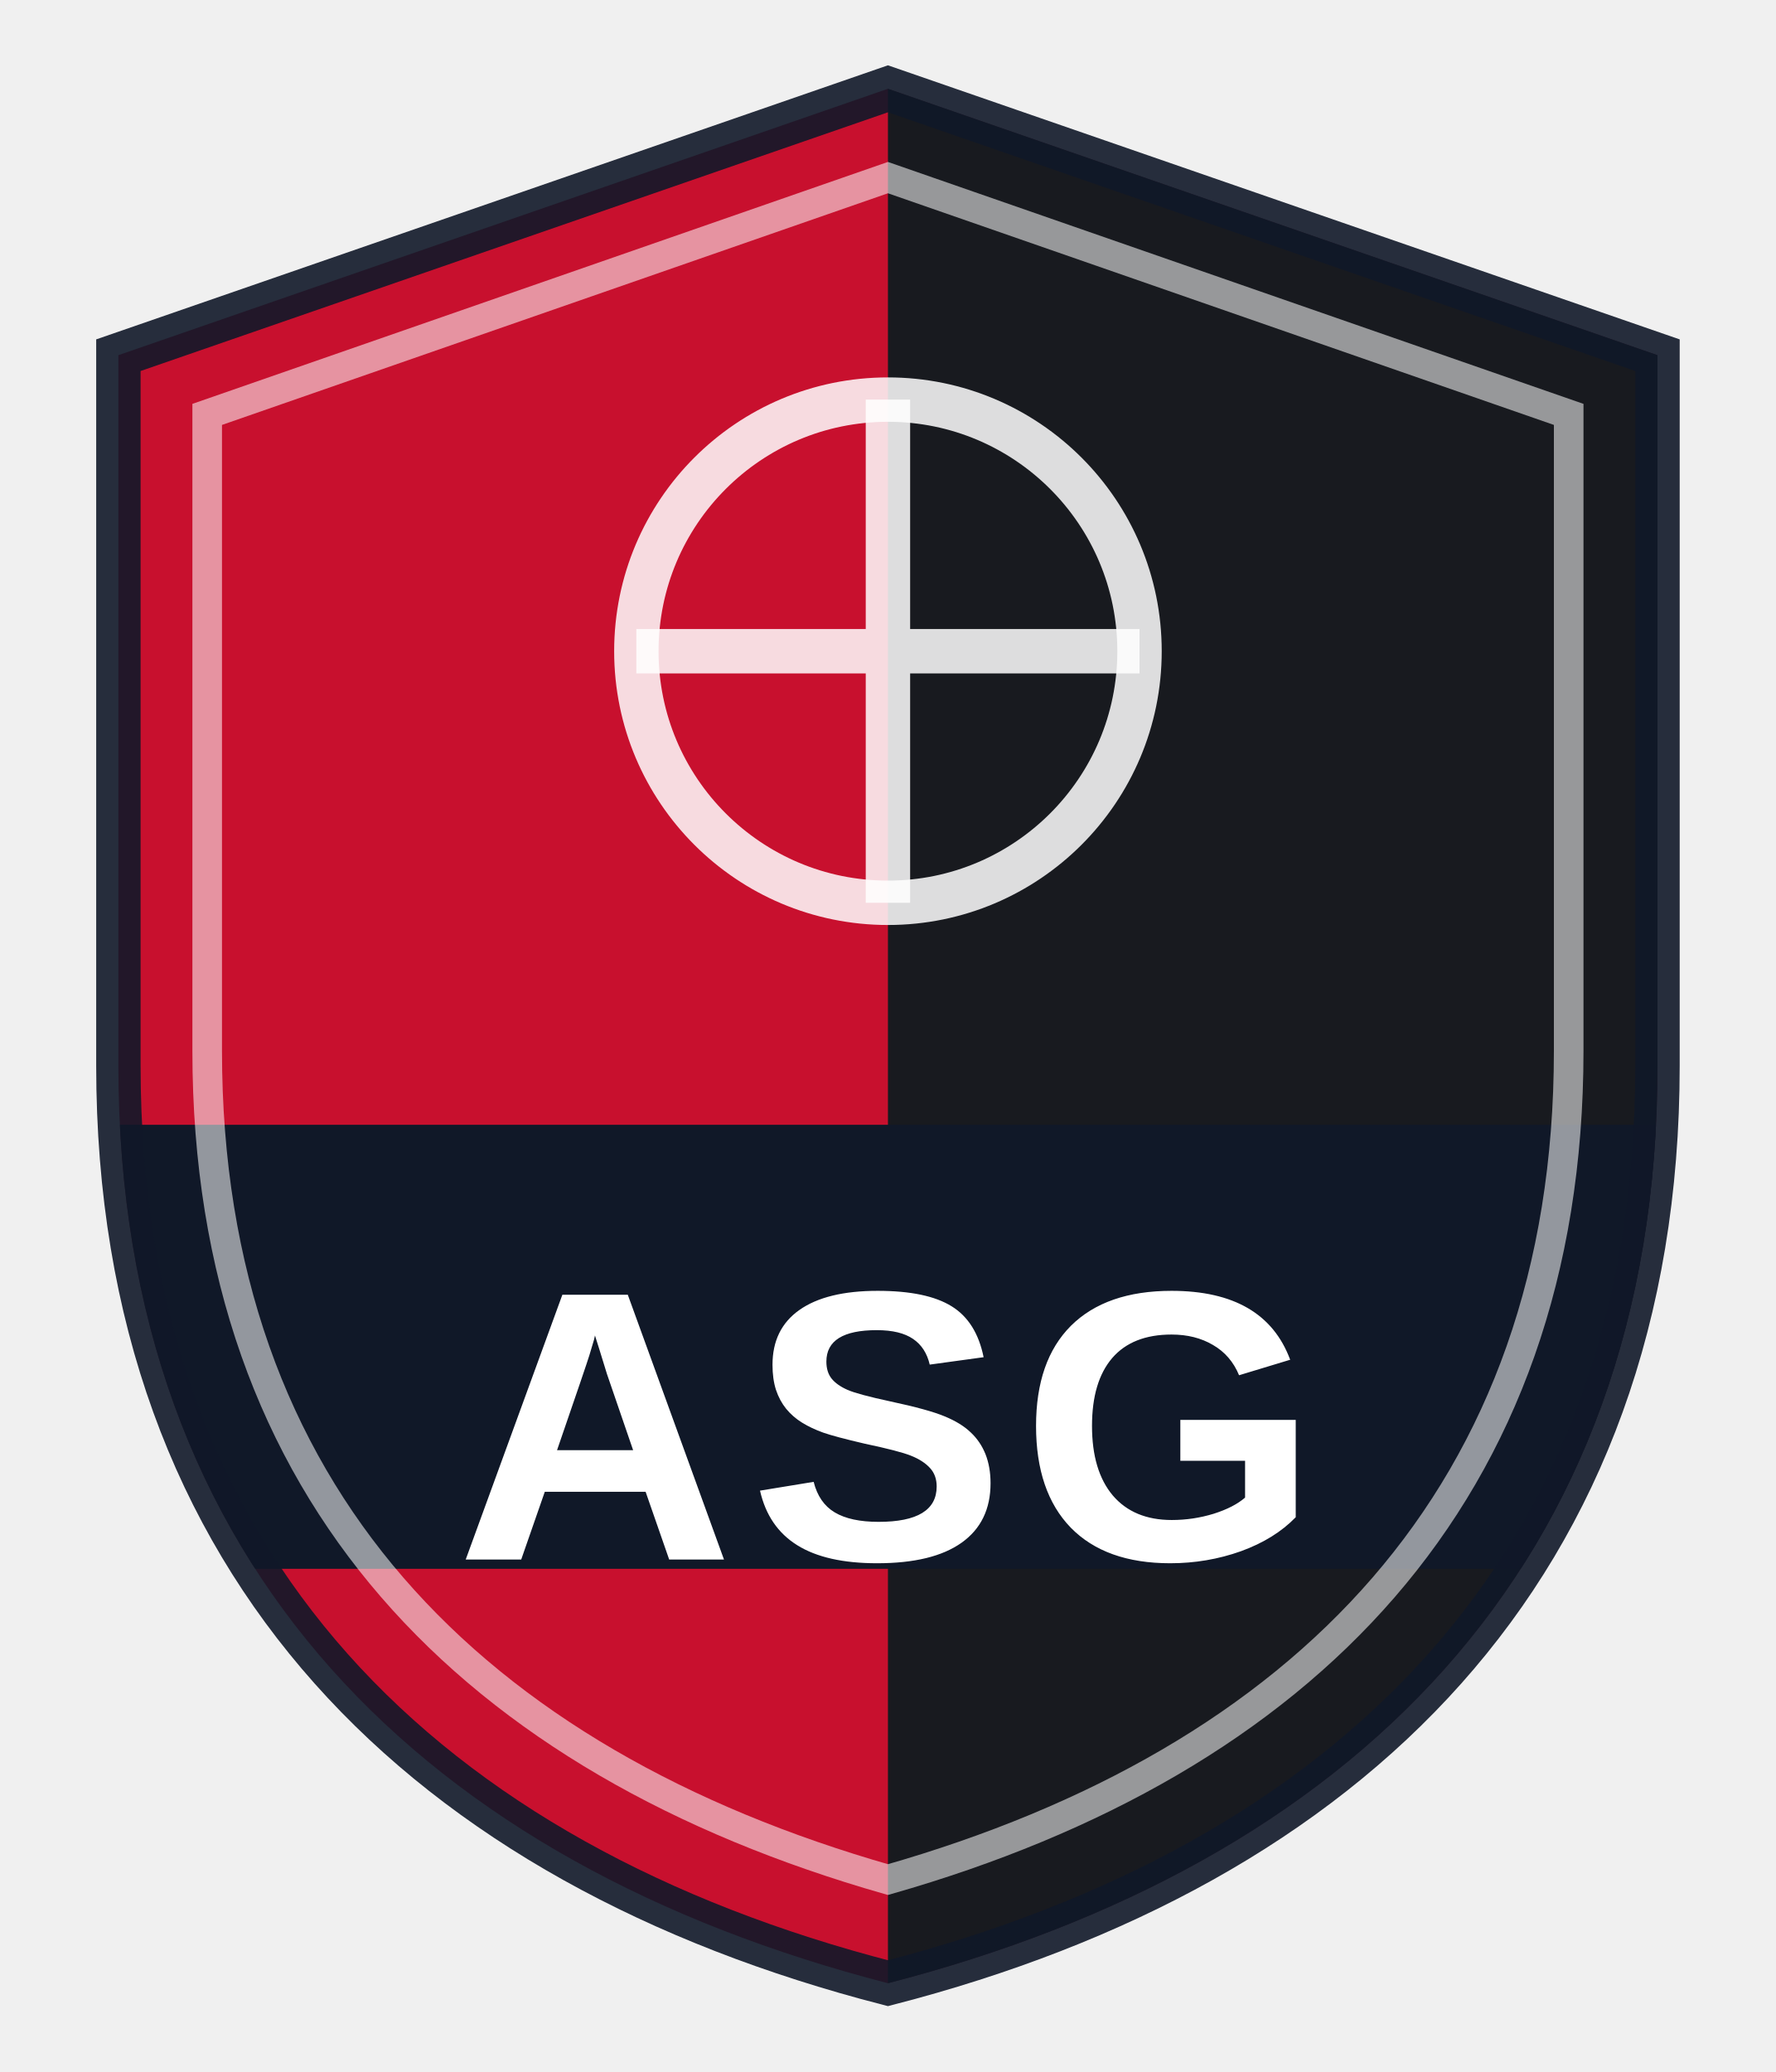
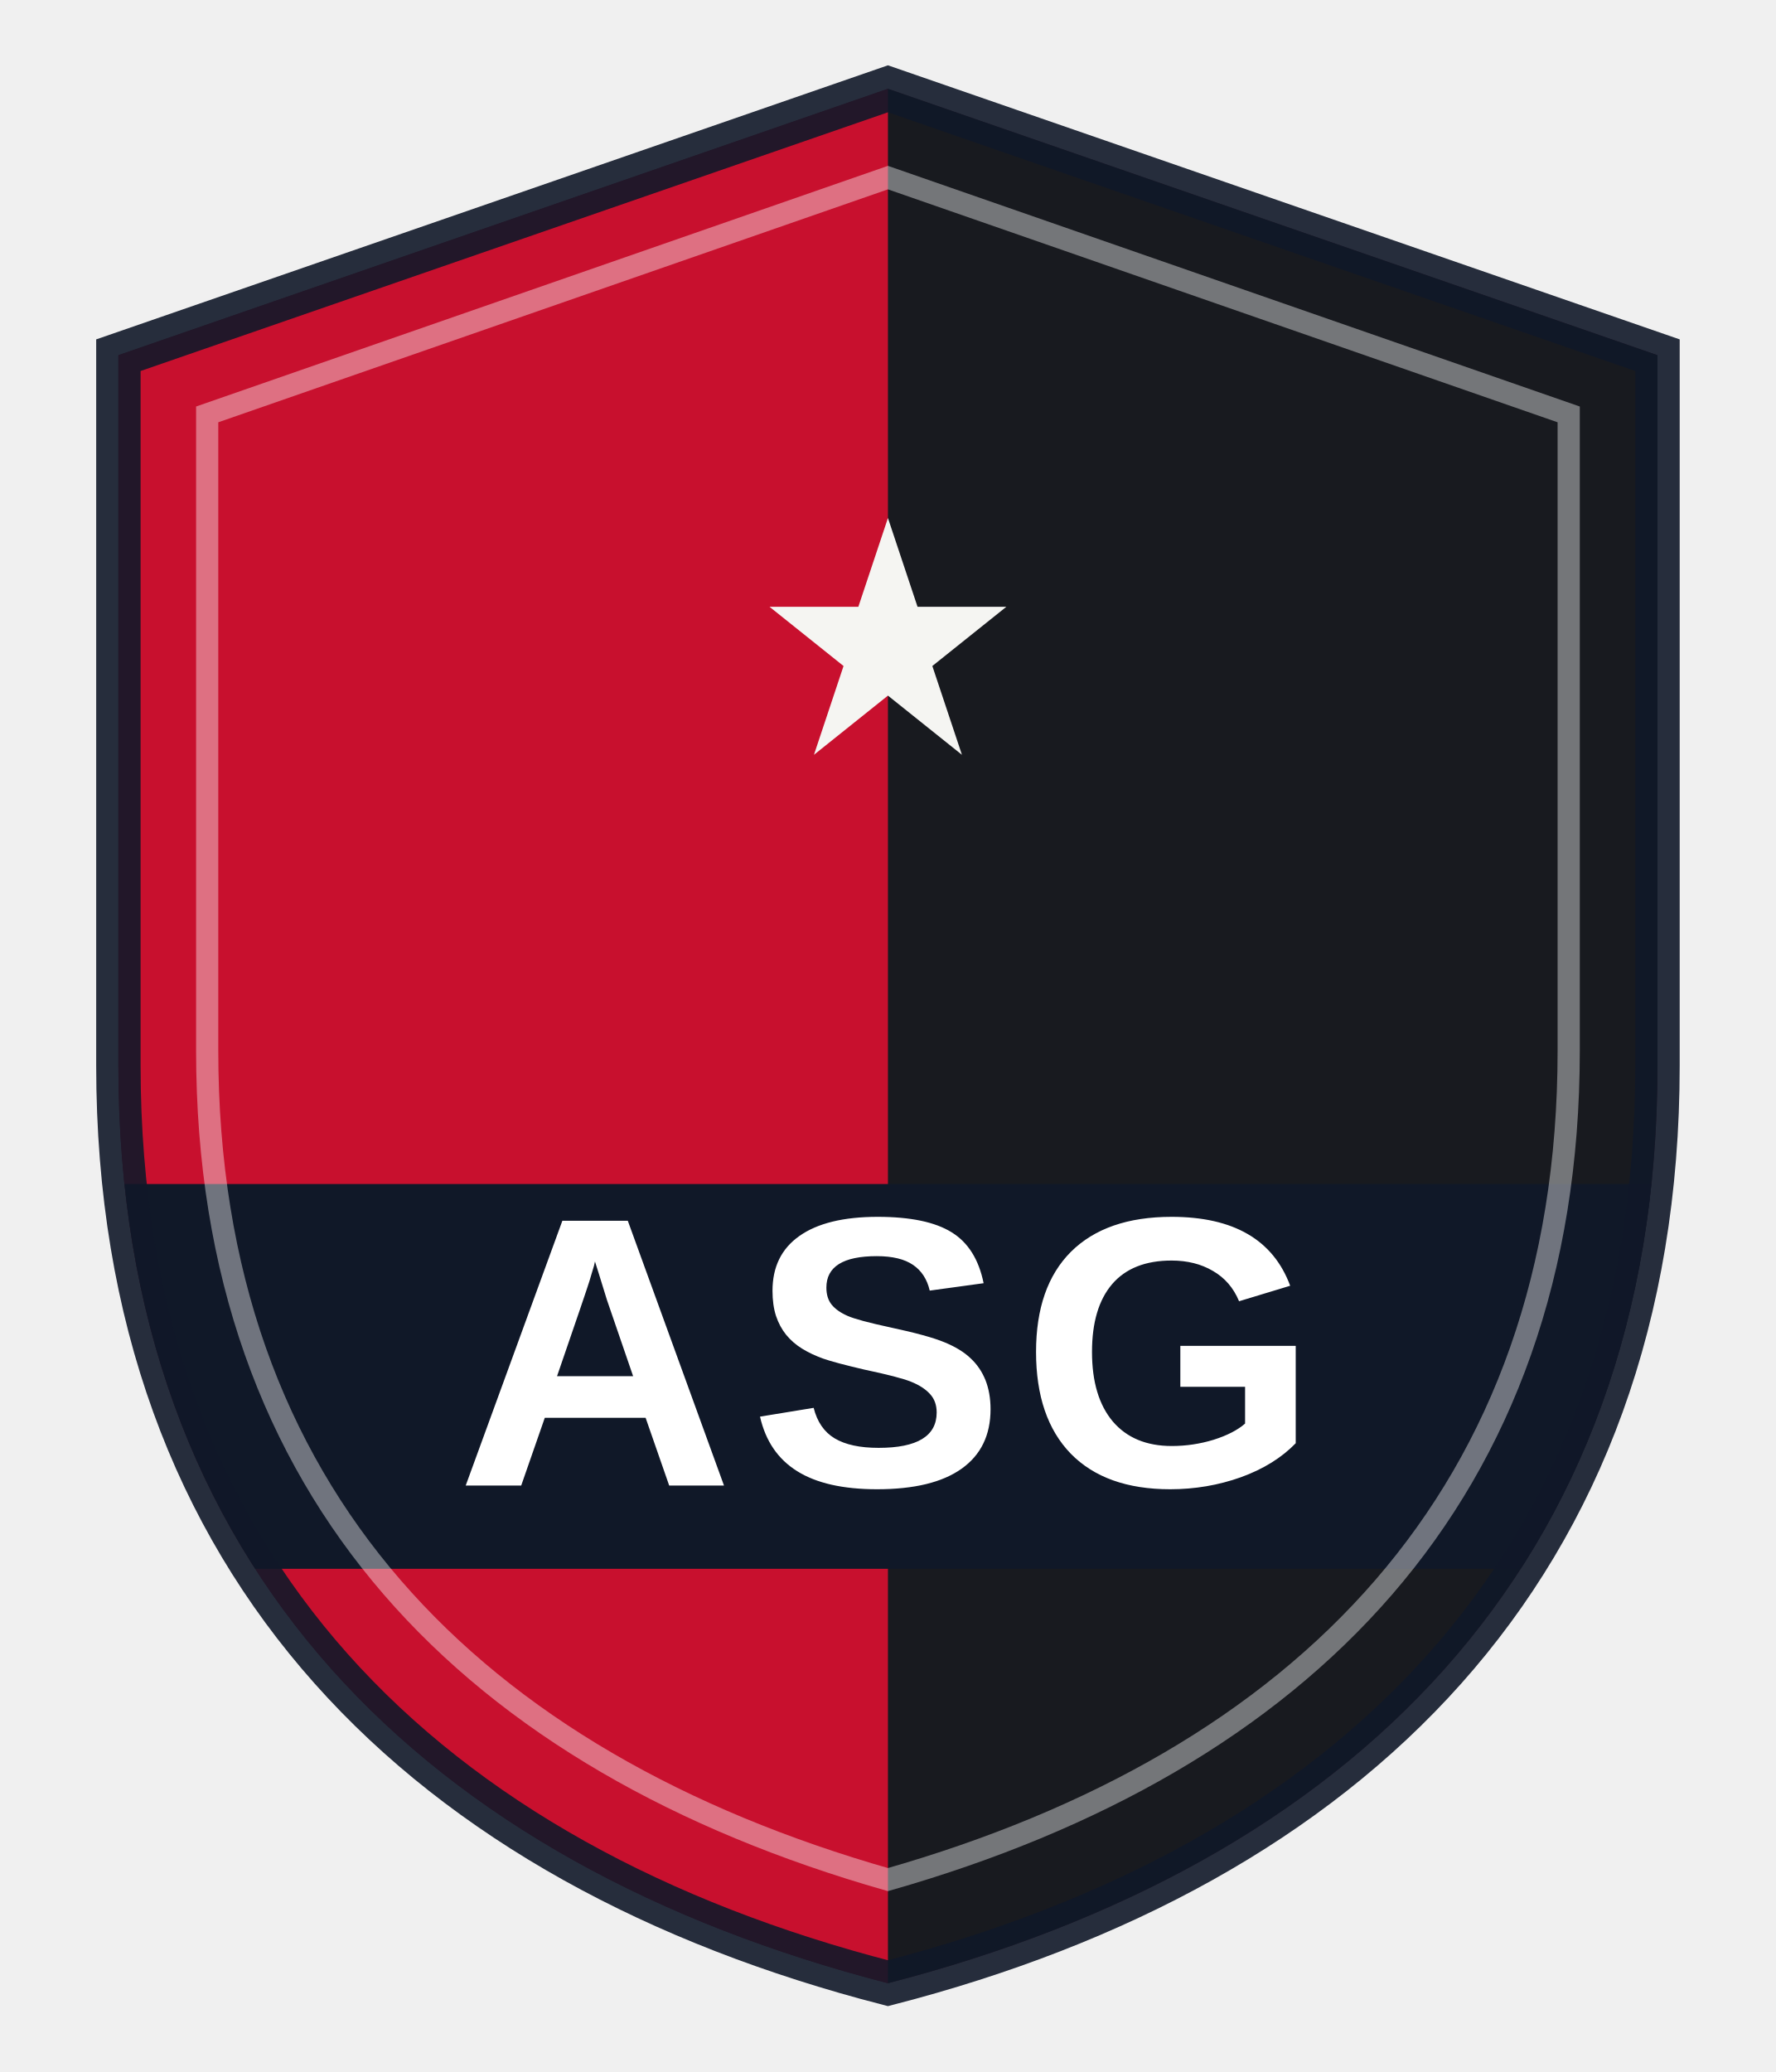
<svg xmlns="http://www.w3.org/2000/svg" viewBox="0 0 120 140">
  <defs>
    <clipPath id="shield">
      <path d="M60 6 L112 24 V72 C112 106 91 126 60 134 C29 126 8 106 8 72 V24 Z" />
    </clipPath>
  </defs>
  <path d="M60 6 L112 24 V72 C112 106 91 126 60 134 C29 126 8 106 8 72 V24 Z" fill="#c8102e" />
  <g clip-path="url(#shield)">
+     <rect x="0" y="0" width="60" height="140" fill="#c8102e" />
    <rect x="60" y="0" width="60" height="140" fill="#181a1f" />
-     <rect x="0" y="76" width="120" height="30" fill="#101828" />
-     <circle cx="60" cy="44" r="17" fill="none" stroke="rgba(255,255,255,0.85)" stroke-width="3" />
-     <path d="M60 27 v34 M43 44 h34" stroke="rgba(255,255,255,0.85)" stroke-width="3" />
+     <polygon points="60,35 62,41 68,41 63,45 65,51 60,47 55,51 57,45 52,41 58,41" fill="#f5f5f2" />
+     <rect x="0" y="80" width="120" height="26" fill="#101828" />
  </g>
-   <text x="60" y="98" text-anchor="middle" dominant-baseline="middle" font-family="Arial, Helvetica, sans-serif" font-weight="bold" font-size="26" fill="#ffffff" letter-spacing="1">ASG</text>
+   <text x="60" y="93" text-anchor="middle" dominant-baseline="middle" font-family="Arial, Helvetica, sans-serif" font-weight="bold" font-size="26" fill="#ffffff" letter-spacing="1">ASG</text>
  <path d="M60 6 L112 24 V72 C112 106 91 126 60 134 C29 126 8 106 8 72 V24 Z" fill="none" stroke="rgba(16,24,40,0.9)" stroke-width="3" />
-   <path d="M60 12 L106 28 V71 C106 101 88 119 60 127 C32 119 14 101 14 71 V28 Z" fill="none" stroke="rgba(255,255,255,0.55)" stroke-width="2" />
+   <path d="M60 12 L106 28 V71 C106 101 88 119 60 127 C32 119 14 101 14 71 V28 Z" fill="none" stroke="rgba(255,255,255,0.4)" stroke-width="1.5" />
</svg>
